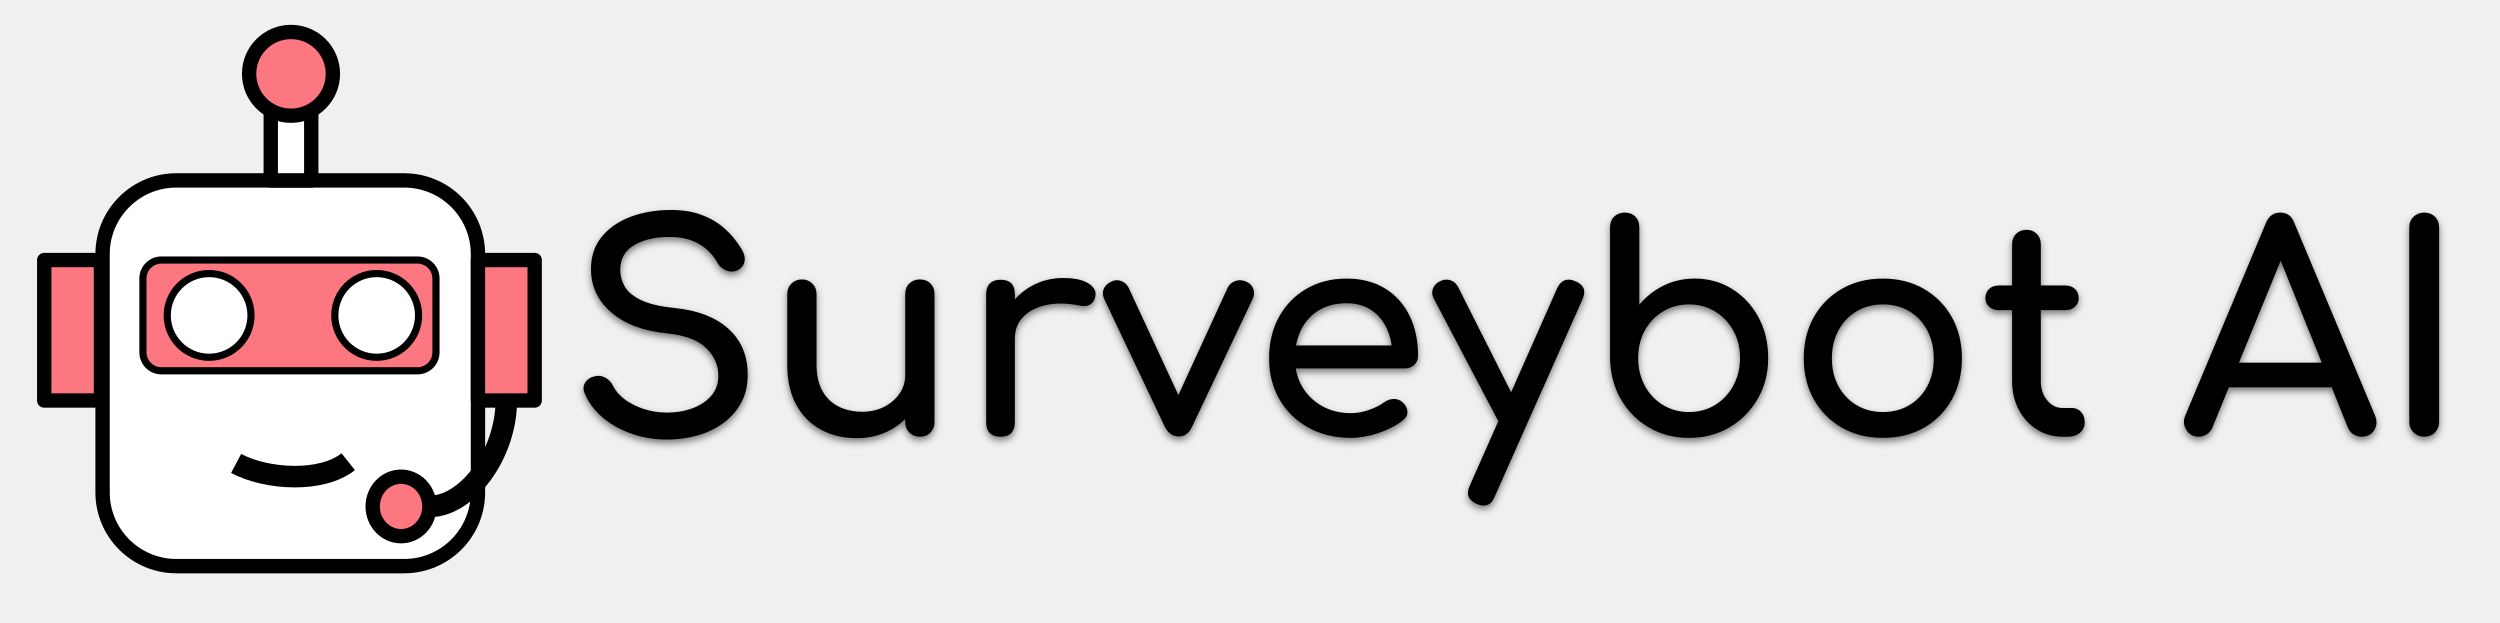
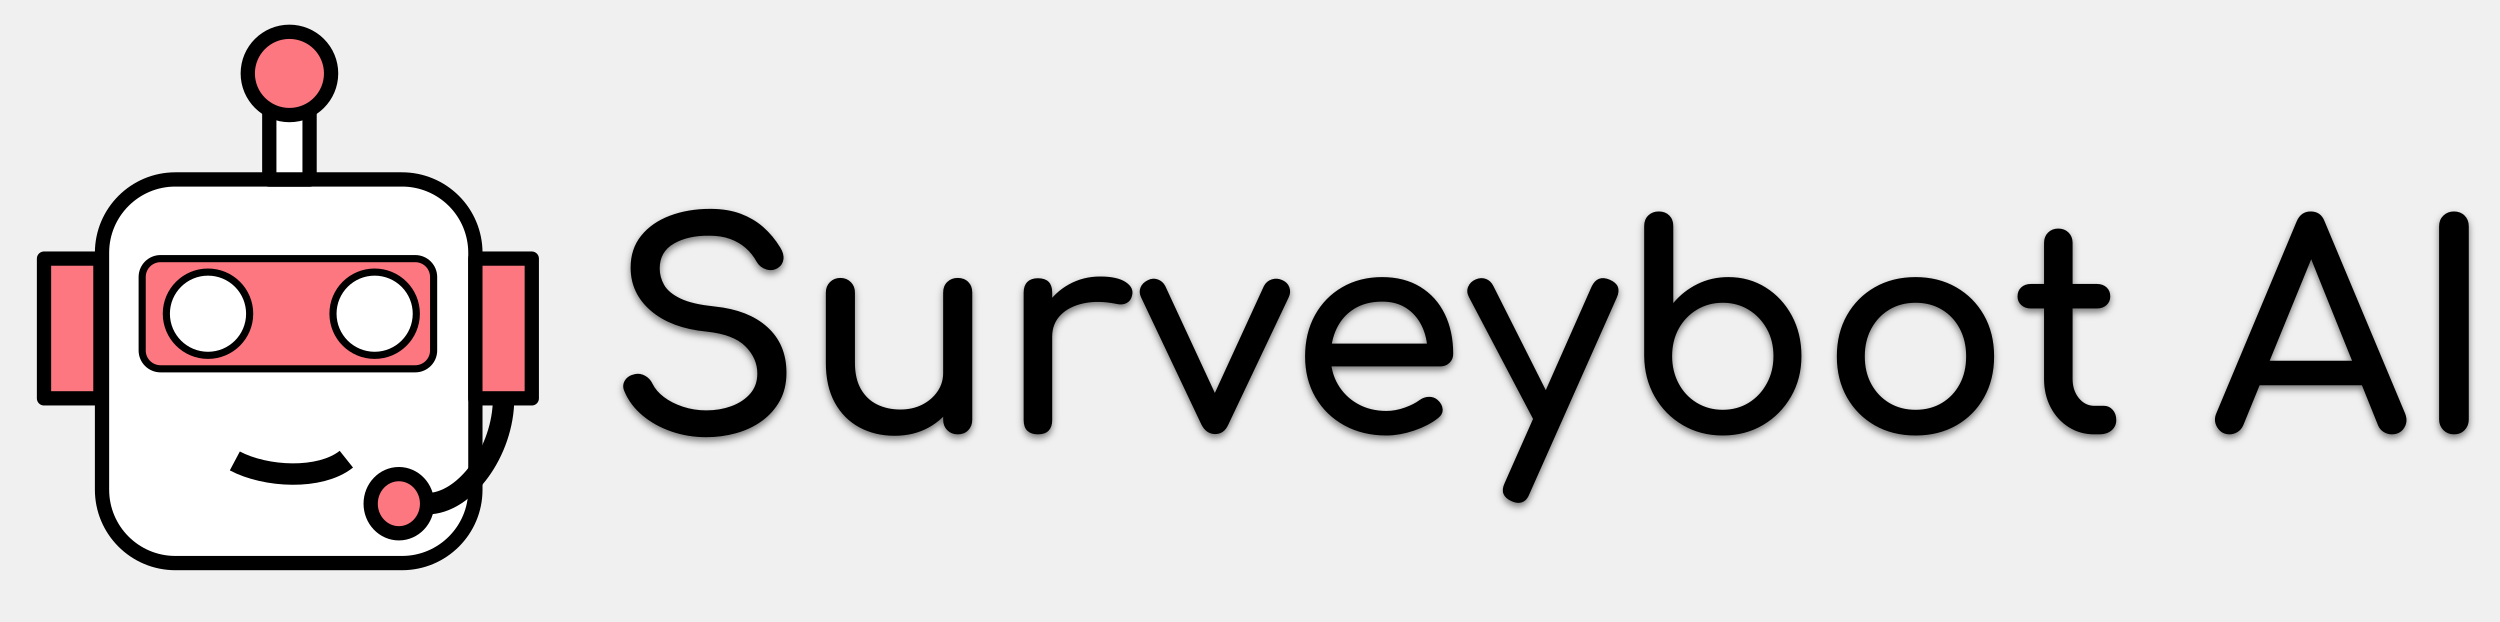
- <svg xmlns="http://www.w3.org/2000/svg" xmlns:xlink="http://www.w3.org/1999/xlink" version="1.1" width="200" viewBox="0.0 0.0 1393.827 347.318" fill="none" stroke="none" stroke-linecap="square" stroke-miterlimit="10">
+ <svg xmlns="http://www.w3.org/2000/svg" xmlns:xlink="http://www.w3.org/1999/xlink" version="1.1" width="200" viewBox="0.0 0.0 1401.394 348.333" fill="none" stroke="none" stroke-linecap="square" stroke-miterlimit="10">
  <clipPath id="p.0">
-     <path d="m0 0l1393.827 0l0 347.318l-1393.827 0l0 -347.318z" clip-rule="nonzero" />
+     <path d="m0 0l1401.394 0l0 348.333l-1401.394 0l0 -348.333z" clip-rule="nonzero" />
  </clipPath>
  <g clip-path="url(#p.0)">
-     <path fill="#000000" fill-opacity="0.0" d="m0 0l1393.827 0l0 347.318l-1393.827 0z" fill-rule="evenodd" />
+     <path fill="#000000" fill-opacity="0.0" d="m0 0l1401.394 0l0 348.333l-1401.394 0z" fill-rule="evenodd" />
    <g filter="url(#shadowFilter-p.1)">
      <use xlink:href="#p.1" transform="matrix(1.0 0.0 0.0 1.0 0.0 2.0)" />
    </g>
    <defs>
      <filter id="shadowFilter-p.1" filterUnits="userSpaceOnUse">
        <feGaussianBlur in="SourceAlpha" stdDeviation="2.0" result="blur" />
        <feComponentTransfer in="blur" color-interpolation-filters="sRGB">
          <feFuncR type="linear" slope="0" intercept="0.0" />
          <feFuncG type="linear" slope="0" intercept="0.0" />
          <feFuncB type="linear" slope="0" intercept="0.0" />
          <feFuncA type="linear" slope="0.5" intercept="0" />
        </feComponentTransfer>
      </filter>
    </defs>
    <g id="p.1">
-       <path fill="#000000" fill-opacity="0.0" d="m307.21 80.882l1091.528 0l0 254.457l-1091.528 0z" fill-rule="evenodd" />
-       <path fill="#000000" d="m371.897 245.076q-10.25 0 -19.531 -3.188q-9.281 -3.203 -16.156 -8.953q-6.875 -5.766 -10.078 -13.297q-1.609 -3.359 0.078 -6.234q1.688 -2.875 5.688 -3.688q2.875 -0.641 5.672 0.891q2.797 1.516 4.234 4.562q1.922 4.0 6.312 7.359q4.406 3.359 10.641 5.438q6.25 2.078 13.141 2.078q7.672 0 14.141 -2.391q6.484 -2.406 10.484 -6.969q4.0 -4.562 4.0 -11.281q0 -8.484 -6.641 -15.203q-6.625 -6.719 -21.828 -8.312q-19.844 -1.922 -31.203 -11.688q-11.359 -9.766 -11.359 -24.156q0 -10.562 5.922 -17.922q5.922 -7.359 16.078 -11.203q10.156 -3.844 22.641 -3.844q9.766 0 17.031 2.734q7.281 2.719 12.719 7.516q5.453 4.797 9.453 11.359q2.234 3.516 1.828 6.641q-0.391 3.109 -3.109 4.875q-3.047 1.922 -6.562 0.812q-3.516 -1.125 -5.281 -4.172q-2.562 -4.641 -6.25 -7.844q-3.672 -3.203 -8.641 -5.031q-4.953 -1.844 -11.672 -1.844q-11.844 -0.156 -19.844 4.406q-8.0 4.547 -8.0 14.0q0 4.797 2.484 9.203q2.484 4.391 9.125 7.594q6.641 3.203 19.109 4.469q19.047 1.922 29.688 11.609q10.641 9.672 10.641 25.516q0 9.125 -3.766 15.844q-3.75 6.719 -10.078 11.281q-6.312 4.562 -14.406 6.797q-8.078 2.234 -16.703 2.234zm105.596 -0.797q-11.047 0 -19.766 -4.719q-8.719 -4.719 -13.766 -13.828q-5.031 -9.125 -5.031 -22.406l0 -39.359q0 -3.531 2.312 -5.844q2.328 -2.328 5.844 -2.328q3.516 0 5.828 2.328q2.328 2.312 2.328 5.844l0 39.359q0 8.953 3.359 14.797q3.375 5.844 9.125 8.641q5.766 2.797 12.969 2.797q6.875 0 12.234 -2.719q5.359 -2.719 8.562 -7.359q3.203 -4.641 3.203 -10.406l10.078 0q0 9.922 -4.891 17.922q-4.875 8.0 -13.281 12.641q-8.391 4.641 -19.109 4.641zm35.359 -0.797q-3.516 0 -5.844 -2.312q-2.312 -2.328 -2.312 -5.844l0 -71.359q0 -3.688 2.312 -5.922q2.328 -2.25 5.844 -2.25q3.672 0 5.906 2.25q2.25 2.234 2.25 5.922l0 71.359q0 3.516 -2.25 5.844q-2.234 2.312 -5.906 2.312zm44.792 -54.719q0 -9.594 4.719 -17.188q4.734 -7.609 12.734 -12.094q8.0 -4.484 17.594 -4.484q9.594 0 14.312 3.125q4.719 3.125 3.609 7.438q-0.484 2.234 -1.844 3.438q-1.359 1.203 -3.125 1.531q-1.75 0.312 -3.828 -0.172q-10.25 -2.078 -18.406 -0.312q-8.156 1.75 -12.875 6.562q-4.719 4.797 -4.719 12.156l-8.172 0zm0.172 54.719q-3.844 0 -5.922 -2.0q-2.078 -2.0 -2.078 -6.0l0 -71.516q0 -3.844 2.078 -5.922q2.078 -2.078 5.922 -2.078q4.0 0 6.0 2.0q2.0 2.0 2.0 6.0l0 71.516q0 3.844 -2.0 5.922q-2.0 2.078 -6.0 2.078zm99.354 -0.156q-4.953 0 -7.688 -5.281l-33.906 -71.516q-1.281 -2.734 -0.25 -5.359q1.047 -2.641 4.078 -4.094q2.719 -1.438 5.516 -0.469q2.812 0.953 4.25 3.672l31.688 68.328l-7.688 0l31.359 -68.328q1.438 -2.719 4.391 -3.672q2.969 -0.969 6.016 0.469q2.875 1.281 3.828 4.0q0.969 2.719 -0.312 5.453l-33.922 71.516q-2.406 5.281 -7.359 5.281zm95.996 0.797q-13.281 0 -23.609 -5.672q-10.312 -5.688 -16.156 -15.688q-5.828 -10.0 -5.828 -22.969q0 -13.109 5.516 -23.109q5.516 -10.0 15.281 -15.672q9.766 -5.688 22.406 -5.688q12.469 0 21.422 5.516q8.969 5.516 13.688 15.203q4.719 9.672 4.719 22.312q0 3.047 -2.078 5.047q-2.078 2.0 -5.281 2.0l-64.469 0l0 -12.797l64.0 0l-6.562 4.469q-0.156 -8.0 -3.203 -14.312q-3.047 -6.328 -8.641 -10.0q-5.594 -3.688 -13.594 -3.688q-9.125 0 -15.609 4.0q-6.469 4.0 -9.844 10.969q-3.359 6.953 -3.359 15.75q0 8.812 4.0 15.688q4.0 6.875 11.047 10.875q7.047 4.0 16.156 4.0q4.969 0 10.156 -1.828q5.203 -1.844 8.406 -4.25q2.406 -1.75 5.203 -1.828q2.797 -0.094 4.875 1.672q2.719 2.406 2.875 5.281q0.172 2.875 -2.547 4.953q-5.438 4.328 -13.531 7.047q-8.078 2.719 -15.438 2.719zm73.923 37.766q-1.594 0 -3.844 -0.969q-7.031 -3.203 -3.828 -10.078l48.797 -110.234q3.203 -6.719 10.078 -3.844q7.203 3.031 4.0 10.078l-48.969 110.078q-1.906 4.969 -6.234 4.969zm18.875 -41.922q-3.031 1.281 -5.672 0.25q-2.641 -1.047 -4.234 -4.094l-36.641 -69.594q-1.609 -3.047 -0.406 -5.844q1.203 -2.797 4.234 -4.078q3.047 -1.281 5.766 -0.234q2.719 1.031 4.156 4.062l35.047 69.609q1.594 3.031 1.188 5.844q-0.391 2.797 -3.438 4.078zm95.693 4.156q-12.484 0 -22.406 -5.844q-9.922 -5.844 -15.688 -15.922q-5.75 -10.078 -5.906 -22.719l0 -72.953q0 -3.688 2.312 -5.922q2.328 -2.234 5.844 -2.234q3.672 0 5.906 2.234q2.25 2.234 2.25 5.922l0 43.203q5.594 -6.719 13.516 -10.641q7.922 -3.922 17.359 -3.922q11.688 0 20.969 5.844q9.281 5.828 14.641 15.828q5.359 10.0 5.359 22.641q0 12.641 -5.844 22.719q-5.844 10.078 -15.766 15.922q-9.906 5.844 -22.547 5.844zm0 -14.406q8.156 0 14.547 -3.906q6.406 -3.922 10.156 -10.797q3.766 -6.891 3.766 -15.375q0 -8.641 -3.766 -15.359q-3.75 -6.719 -10.156 -10.641q-6.391 -3.922 -14.547 -3.922q-8.0 0 -14.484 3.922q-6.484 3.922 -10.172 10.641q-3.672 6.719 -3.672 15.359q0 8.484 3.672 15.375q3.688 6.875 10.172 10.797q6.484 3.906 14.484 3.906zm108.152 14.406q-12.953 0 -22.875 -5.672q-9.922 -5.688 -15.609 -15.688q-5.672 -10.0 -5.672 -22.969q0 -13.109 5.672 -23.109q5.688 -10.0 15.609 -15.672q9.922 -5.688 22.875 -5.688q12.797 0 22.719 5.688q9.922 5.672 15.594 15.672q5.688 10.0 5.688 23.109q0 12.969 -5.609 22.969q-5.594 10.0 -15.516 15.688q-9.906 5.672 -22.875 5.672zm0 -14.406q8.328 0 14.719 -3.828q6.406 -3.844 10.0 -10.562q3.609 -6.719 3.609 -15.531q0 -8.797 -3.609 -15.594q-3.594 -6.797 -10.0 -10.641q-6.391 -3.844 -14.719 -3.844q-8.312 0 -14.719 3.844q-6.406 3.844 -10.094 10.641q-3.672 6.797 -3.672 15.594q0 8.812 3.672 15.531q3.688 6.719 10.094 10.562q6.406 3.828 14.719 3.828zm100.156 13.766q-8.0 0 -14.406 -4.078q-6.391 -4.078 -10.078 -11.109q-3.672 -7.047 -3.672 -15.859l0 -76.312q0 -3.516 2.234 -5.75q2.25 -2.25 5.766 -2.25q3.516 0 5.75 2.25q2.25 2.234 2.25 5.75l0 76.312q0 6.406 3.516 10.734q3.531 4.312 8.641 4.312l5.453 0q2.875 0 4.875 2.25q2.0 2.234 2.0 5.75q0 3.516 -2.641 5.766q-2.641 2.234 -6.797 2.234l-2.891 0zm-35.516 -70.562q-3.359 0 -5.438 -1.922q-2.078 -1.922 -2.078 -4.797q0 -3.203 2.078 -5.109q2.078 -1.922 5.438 -1.922l36.969 0q3.359 0 5.438 1.922q2.078 1.906 2.078 5.109q0 2.875 -2.078 4.797q-2.078 1.922 -5.438 1.922l-36.969 0zm111.368 70.562q-4.484 0 -6.891 -3.844q-2.391 -3.844 -0.469 -8.156l44.953 -107.359q2.406 -5.594 7.844 -5.594q5.75 0 7.828 5.594l45.125 107.672q1.766 4.484 -0.562 8.094q-2.312 3.594 -6.953 3.594q-2.406 0 -4.562 -1.359q-2.156 -1.359 -3.125 -3.766l-39.672 -98.562l4.484 0l-40.328 98.562q-1.125 2.562 -3.281 3.844q-2.156 1.281 -4.391 1.281zm8.469 -27.516l6.406 -13.766l62.719 0l6.406 13.766l-75.531 0zm117.277 27.516q-3.516 0 -5.922 -2.391q-2.391 -2.406 -2.391 -5.922l0 -108.328q0 -3.672 2.391 -5.984q2.406 -2.328 5.922 -2.328q3.688 0 6.0 2.328q2.328 2.312 2.328 5.984l0 108.328q0 3.516 -2.328 5.922q-2.312 2.391 -6.0 2.391z" fill-rule="nonzero" />
+       <path fill="#000000" fill-opacity="0.0" d="m331.21 80.882l1091.528 0l0 254.457l-1091.528 0z" fill-rule="evenodd" />
+       <path fill="#000000" d="m395.897 245.076q-10.25 0 -19.531 -3.188q-9.281 -3.203 -16.156 -8.953q-6.875 -5.766 -10.078 -13.297q-1.609 -3.359 0.078 -6.234q1.688 -2.875 5.688 -3.688q2.875 -0.641 5.672 0.891q2.797 1.516 4.234 4.562q1.922 4.0 6.312 7.359q4.406 3.359 10.641 5.438q6.25 2.078 13.141 2.078q7.672 0 14.141 -2.391q6.484 -2.406 10.484 -6.969q4.0 -4.562 4.0 -11.281q0 -8.484 -6.641 -15.203q-6.625 -6.719 -21.828 -8.312q-19.844 -1.922 -31.203 -11.688q-11.359 -9.766 -11.359 -24.156q0 -10.562 5.922 -17.922q5.922 -7.359 16.078 -11.203q10.156 -3.844 22.641 -3.844q9.766 0 17.031 2.734q7.281 2.719 12.719 7.516q5.453 4.797 9.453 11.359q2.234 3.516 1.828 6.641q-0.391 3.109 -3.109 4.875q-3.047 1.922 -6.562 0.812q-3.516 -1.125 -5.281 -4.172q-2.562 -4.641 -6.25 -7.844q-3.672 -3.203 -8.641 -5.031q-4.953 -1.844 -11.672 -1.844q-11.844 -0.156 -19.844 4.406q-8.0 4.547 -8.0 14.0q0 4.797 2.484 9.203q2.484 4.391 9.125 7.594q6.641 3.203 19.109 4.469q19.047 1.922 29.688 11.609q10.641 9.672 10.641 25.516q0 9.125 -3.766 15.844q-3.75 6.719 -10.078 11.281q-6.312 4.562 -14.406 6.797q-8.078 2.234 -16.703 2.234zm105.596 -0.797q-11.047 0 -19.766 -4.719q-8.719 -4.719 -13.766 -13.828q-5.031 -9.125 -5.031 -22.406l0 -39.359q0 -3.531 2.312 -5.844q2.328 -2.328 5.844 -2.328q3.516 0 5.828 2.328q2.328 2.312 2.328 5.844l0 39.359q0 8.953 3.359 14.797q3.375 5.844 9.125 8.641q5.766 2.797 12.969 2.797q6.875 0 12.234 -2.719q5.359 -2.719 8.562 -7.359q3.203 -4.641 3.203 -10.406l10.078 0q0 9.922 -4.891 17.922q-4.875 8.0 -13.281 12.641q-8.391 4.641 -19.109 4.641zm35.359 -0.797q-3.516 0 -5.844 -2.312q-2.312 -2.328 -2.312 -5.844l0 -71.359q0 -3.688 2.312 -5.922q2.328 -2.25 5.844 -2.25q3.672 0 5.906 2.25q2.25 2.234 2.25 5.922l0 71.359q0 3.516 -2.25 5.844q-2.234 2.312 -5.906 2.312zm44.792 -54.719q0 -9.594 4.719 -17.188q4.734 -7.609 12.734 -12.094q8.0 -4.484 17.594 -4.484q9.594 0 14.312 3.125q4.719 3.125 3.609 7.438q-0.484 2.234 -1.844 3.438q-1.359 1.203 -3.125 1.531q-1.75 0.312 -3.828 -0.172q-10.25 -2.078 -18.406 -0.312q-8.156 1.75 -12.875 6.562q-4.719 4.797 -4.719 12.156l-8.172 0zm0.172 54.719q-3.844 0 -5.922 -2.0q-2.078 -2.0 -2.078 -6.0l0 -71.516q0 -3.844 2.078 -5.922q2.078 -2.078 5.922 -2.078q4.0 0 6.0 2.0q2.0 2.0 2.0 6.0l0 71.516q0 3.844 -2.0 5.922q-2.0 2.078 -6.0 2.078zm99.354 -0.156q-4.953 0 -7.688 -5.281l-33.906 -71.516q-1.281 -2.734 -0.25 -5.359q1.047 -2.641 4.078 -4.094q2.719 -1.438 5.516 -0.469q2.812 0.953 4.25 3.672l31.688 68.328l-7.688 0l31.359 -68.328q1.438 -2.719 4.391 -3.672q2.969 -0.969 6.016 0.469q2.875 1.281 3.828 4.0q0.969 2.719 -0.312 5.453l-33.922 71.516q-2.406 5.281 -7.359 5.281zm95.996 0.797q-13.281 0 -23.609 -5.672q-10.312 -5.688 -16.156 -15.688q-5.828 -10.0 -5.828 -22.969q0 -13.109 5.516 -23.109q5.516 -10.0 15.281 -15.672q9.766 -5.688 22.406 -5.688q12.469 0 21.422 5.516q8.969 5.516 13.688 15.203q4.719 9.672 4.719 22.312q0 3.047 -2.078 5.047q-2.078 2.0 -5.281 2.0l-64.469 0l0 -12.797l64.0 0l-6.562 4.469q-0.156 -8.0 -3.203 -14.312q-3.047 -6.328 -8.641 -10.0q-5.594 -3.688 -13.594 -3.688q-9.125 0 -15.609 4.0q-6.469 4.0 -9.844 10.969q-3.359 6.953 -3.359 15.75q0 8.812 4.0 15.688q4.0 6.875 11.047 10.875q7.047 4.0 16.156 4.0q4.969 0 10.156 -1.828q5.203 -1.844 8.406 -4.25q2.406 -1.75 5.203 -1.828q2.797 -0.094 4.875 1.672q2.719 2.406 2.875 5.281q0.172 2.875 -2.547 4.953q-5.438 4.328 -13.531 7.047q-8.078 2.719 -15.438 2.719zm73.923 37.766q-1.594 0 -3.844 -0.969q-7.031 -3.203 -3.828 -10.078l48.797 -110.234q3.203 -6.719 10.078 -3.844q7.203 3.031 4.0 10.078l-48.969 110.078q-1.906 4.969 -6.234 4.969zm18.875 -41.922q-3.031 1.281 -5.672 0.25q-2.641 -1.047 -4.234 -4.094l-36.641 -69.594q-1.609 -3.047 -0.406 -5.844q1.203 -2.797 4.234 -4.078q3.047 -1.281 5.766 -0.234q2.719 1.031 4.156 4.062l35.047 69.609q1.594 3.031 1.188 5.844q-0.391 2.797 -3.438 4.078zm95.693 4.156q-12.484 0 -22.406 -5.844q-9.922 -5.844 -15.688 -15.922q-5.75 -10.078 -5.906 -22.719l0 -72.953q0 -3.688 2.312 -5.922q2.328 -2.234 5.844 -2.234q3.672 0 5.906 2.234q2.25 2.234 2.25 5.922l0 43.203q5.594 -6.719 13.516 -10.641q7.922 -3.922 17.359 -3.922q11.688 0 20.969 5.844q9.281 5.828 14.641 15.828q5.359 10.0 5.359 22.641q0 12.641 -5.844 22.719q-5.844 10.078 -15.766 15.922q-9.906 5.844 -22.547 5.844zm0 -14.406q8.156 0 14.547 -3.906q6.406 -3.922 10.156 -10.797q3.766 -6.891 3.766 -15.375q0 -8.641 -3.766 -15.359q-3.75 -6.719 -10.156 -10.641q-6.391 -3.922 -14.547 -3.922q-8.0 0 -14.484 3.922q-6.484 3.922 -10.172 10.641q-3.672 6.719 -3.672 15.359q0 8.484 3.672 15.375q3.688 6.875 10.172 10.797q6.484 3.906 14.484 3.906zm108.152 14.406q-12.953 0 -22.875 -5.672q-9.922 -5.688 -15.609 -15.688q-5.672 -10.0 -5.672 -22.969q0 -13.109 5.672 -23.109q5.688 -10.0 15.609 -15.672q9.922 -5.688 22.875 -5.688q12.797 0 22.719 5.688q9.922 5.672 15.594 15.672q5.688 10.0 5.688 23.109q0 12.969 -5.609 22.969q-5.594 10.0 -15.516 15.688q-9.906 5.672 -22.875 5.672zm0 -14.406q8.328 0 14.719 -3.828q6.406 -3.844 10.0 -10.562q3.609 -6.719 3.609 -15.531q0 -8.797 -3.609 -15.594q-3.594 -6.797 -10.0 -10.641q-6.391 -3.844 -14.719 -3.844q-8.312 0 -14.719 3.844q-6.406 3.844 -10.094 10.641q-3.672 6.797 -3.672 15.594q0 8.812 3.672 15.531q3.688 6.719 10.094 10.562q6.406 3.828 14.719 3.828zm100.156 13.766q-8.0 0 -14.406 -4.078q-6.391 -4.078 -10.078 -11.109q-3.672 -7.047 -3.672 -15.859l0 -76.312q0 -3.516 2.234 -5.75q2.25 -2.25 5.766 -2.25q3.516 0 5.75 2.25q2.25 2.234 2.25 5.75l0 76.312q0 6.406 3.516 10.734q3.531 4.312 8.641 4.312l5.453 0q2.875 0 4.875 2.25q2.0 2.234 2.0 5.75q0 3.516 -2.641 5.766q-2.641 2.234 -6.797 2.234l-2.891 0zm-35.516 -70.562q-3.359 0 -5.438 -1.922q-2.078 -1.922 -2.078 -4.797q0 -3.203 2.078 -5.109q2.078 -1.922 5.438 -1.922l36.969 0q3.359 0 5.438 1.922q2.078 1.906 2.078 5.109q0 2.875 -2.078 4.797q-2.078 1.922 -5.438 1.922l-36.969 0zm111.368 70.562q-4.484 0 -6.891 -3.844q-2.391 -3.844 -0.469 -8.156l44.953 -107.359q2.406 -5.594 7.844 -5.594q5.75 0 7.828 5.594l45.125 107.672q1.766 4.484 -0.562 8.094q-2.312 3.594 -6.953 3.594q-2.406 0 -4.562 -1.359q-2.156 -1.359 -3.125 -3.766l-39.672 -98.562l4.484 0l-40.328 98.562q-1.125 2.562 -3.281 3.844q-2.156 1.281 -4.391 1.281zm8.469 -27.516l6.406 -13.766l62.719 0l6.406 13.766l-75.531 0zm117.277 27.516q-3.516 0 -5.922 -2.391q-2.391 -2.406 -2.391 -5.922l0 -108.328q0 -3.672 2.391 -5.984q2.406 -2.328 5.922 -2.328q3.688 0 6.0 2.328q2.328 2.312 2.328 5.984l0 108.328q0 3.516 -2.328 5.922q-2.312 2.391 -6.0 2.391z" fill-rule="nonzero" />
    </g>
    <path fill="#ffffff" d="m57.188 141.701l0 0c0 -22.71 18.41 -41.119 41.119 -41.119l127.052 0l0 0c10.906 0 21.364 4.332 29.076 12.044c7.711 7.711 12.044 18.17 12.044 29.076l0 132.816c0 22.71 -18.41 41.119 -41.119 41.119l-127.052 0l0 0c-22.71 0 -41.119 -18.41 -41.119 -41.119z" fill-rule="evenodd" />
    <path stroke="#000000" stroke-width="8.0" stroke-linejoin="round" stroke-linecap="butt" d="m57.188 141.701l0 0c0 -22.71 18.41 -41.119 41.119 -41.119l127.052 0l0 0c10.906 0 21.364 4.332 29.076 12.044c7.711 7.711 12.044 18.17 12.044 29.076l0 132.816c0 22.71 -18.41 41.119 -41.119 41.119l-127.052 0l0 0c-22.71 0 -41.119 -18.41 -41.119 -41.119z" fill-rule="evenodd" />
    <path fill="#ffffff" d="m150.953 38.818l22.583 0l0 61.764l-22.583 0z" fill-rule="evenodd" />
    <path stroke="#000000" stroke-width="8.0" stroke-linejoin="round" stroke-linecap="butt" d="m150.953 38.818l22.583 0l0 61.764l-22.583 0z" fill-rule="evenodd" />
    <path fill="#fd7781" d="m138.891 41.164l0 0c0 -12.89 10.456 -23.339 23.354 -23.339l0 0c6.194 0 12.134 2.459 16.514 6.836c4.38 4.377 6.84 10.313 6.84 16.503l0 0c0 12.89 -10.456 23.339 -23.354 23.339l0 0c-12.898 0 -23.354 -10.449 -23.354 -23.339z" fill-rule="evenodd" />
    <path stroke="#000000" stroke-width="8.0" stroke-linejoin="round" stroke-linecap="butt" d="m138.891 41.164l0 0c0 -12.89 10.456 -23.339 23.354 -23.339l0 0c6.194 0 12.134 2.459 16.514 6.836c4.38 4.377 6.84 10.313 6.84 16.503l0 0c0 12.89 -10.456 23.339 -23.354 23.339l0 0c-12.898 0 -23.354 -10.449 -23.354 -23.339z" fill-rule="evenodd" />
    <path fill="#fd7781" d="m79.697 155.267l0 0c0 -5.685 4.609 -10.294 10.294 -10.294l142.782 0c2.73 0 5.349 1.085 7.279 3.015c1.931 1.931 3.015 4.549 3.015 7.279l0 41.175c0 5.685 -4.609 10.294 -10.294 10.294l-142.782 0l0 0c-5.685 0 -10.294 -4.609 -10.294 -10.294z" fill-rule="evenodd" />
    <path stroke="#000000" stroke-width="4.0" stroke-linejoin="round" stroke-linecap="butt" d="m79.697 155.267l0 0c0 -5.685 4.609 -10.294 10.294 -10.294l142.782 0c2.73 0 5.349 1.085 7.279 3.015c1.931 1.931 3.015 4.549 3.015 7.279l0 41.175c0 5.685 -4.609 10.294 -10.294 10.294l-142.782 0l0 0c-5.685 0 -10.294 -4.609 -10.294 -10.294z" fill-rule="evenodd" />
    <path fill="#ffffff" d="m93.24 175.854l0 0c0 -12.89 10.456 -23.339 23.354 -23.339l0 0c6.194 0 12.134 2.459 16.514 6.836c4.38 4.377 6.84 10.313 6.84 16.503l0 0c0 12.89 -10.456 23.339 -23.354 23.339l0 0c-12.898 0 -23.354 -10.449 -23.354 -23.339z" fill-rule="evenodd" />
    <path stroke="#000000" stroke-width="4.0" stroke-linejoin="round" stroke-linecap="butt" d="m93.24 175.854l0 0c0 -12.89 10.456 -23.339 23.354 -23.339l0 0c6.194 0 12.134 2.459 16.514 6.836c4.38 4.377 6.84 10.313 6.84 16.503l0 0c0 12.89 -10.456 23.339 -23.354 23.339l0 0c-12.898 0 -23.354 -10.449 -23.354 -23.339z" fill-rule="evenodd" />
    <path fill="#ffffff" d="m186.657 175.854l0 0c0 -12.89 10.456 -23.339 23.354 -23.339l0 0c6.194 0 12.134 2.459 16.514 6.836c4.38 4.377 6.84 10.313 6.84 16.503l0 0c0 12.89 -10.456 23.339 -23.354 23.339l0 0c-12.898 0 -23.354 -10.449 -23.354 -23.339z" fill-rule="evenodd" />
    <path stroke="#000000" stroke-width="4.0" stroke-linejoin="round" stroke-linecap="butt" d="m186.657 175.854l0 0c0 -12.89 10.456 -23.339 23.354 -23.339l0 0c6.194 0 12.134 2.459 16.514 6.836c4.38 4.377 6.84 10.313 6.84 16.503l0 0c0 12.89 -10.456 23.339 -23.354 23.339l0 0c-12.898 0 -23.354 -10.449 -23.354 -23.339z" fill-rule="evenodd" />
    <path fill="#fd7781" d="m266.476 144.972l31.622 0l0 78.331l-31.622 0z" fill-rule="evenodd" />
    <path stroke="#000000" stroke-width="8.0" stroke-linejoin="round" stroke-linecap="butt" d="m266.476 144.972l31.622 0l0 78.331l-31.622 0z" fill-rule="evenodd" />
    <path fill="#000000" fill-opacity="0.0" d="m282.287 223.303c0 29.528 -21.433 59.055 -42.866 59.055" fill-rule="evenodd" />
    <path stroke="#000000" stroke-width="12.0" stroke-linejoin="round" stroke-linecap="butt" d="m282.287 223.303c0 29.528 -21.433 59.055 -42.866 59.055" fill-rule="evenodd" />
    <path fill="#fd7781" d="m207.783 282.358l0 0c0 -9.158 7.079 -16.583 15.811 -16.583l0 0c4.193 0 8.215 1.747 11.18 4.857c2.965 3.11 4.631 7.328 4.631 11.726l0 0c0 9.158 -7.079 16.583 -15.811 16.583l0 0c-8.732 0 -15.811 -7.424 -15.811 -16.583z" fill-rule="evenodd" />
    <path stroke="#000000" stroke-width="8.0" stroke-linejoin="round" stroke-linecap="butt" d="m207.783 282.358l0 0c0 -9.158 7.079 -16.583 15.811 -16.583l0 0c4.193 0 8.215 1.747 11.18 4.857c2.965 3.11 4.631 7.328 4.631 11.726l0 0c0 9.158 -7.079 16.583 -15.811 16.583l0 0c-8.732 0 -15.811 -7.424 -15.811 -16.583z" fill-rule="evenodd" />
    <path fill="#000000" fill-opacity="0.0" d="m131.634 258.383c17.343 9.199 47.779 10.751 62.517 -0.975" fill-rule="evenodd" />
    <path stroke="#000000" stroke-width="12.0" stroke-linejoin="round" stroke-linecap="butt" d="m131.634 258.383c17.343 9.199 47.779 10.751 62.517 -0.975" fill-rule="evenodd" />
    <path fill="#fd7781" d="m24.665 144.972l31.622 0l0 78.331l-31.622 0z" fill-rule="evenodd" />
    <path stroke="#000000" stroke-width="8.0" stroke-linejoin="round" stroke-linecap="butt" d="m24.665 144.972l31.622 0l0 78.331l-31.622 0z" fill-rule="evenodd" />
  </g>
</svg>
